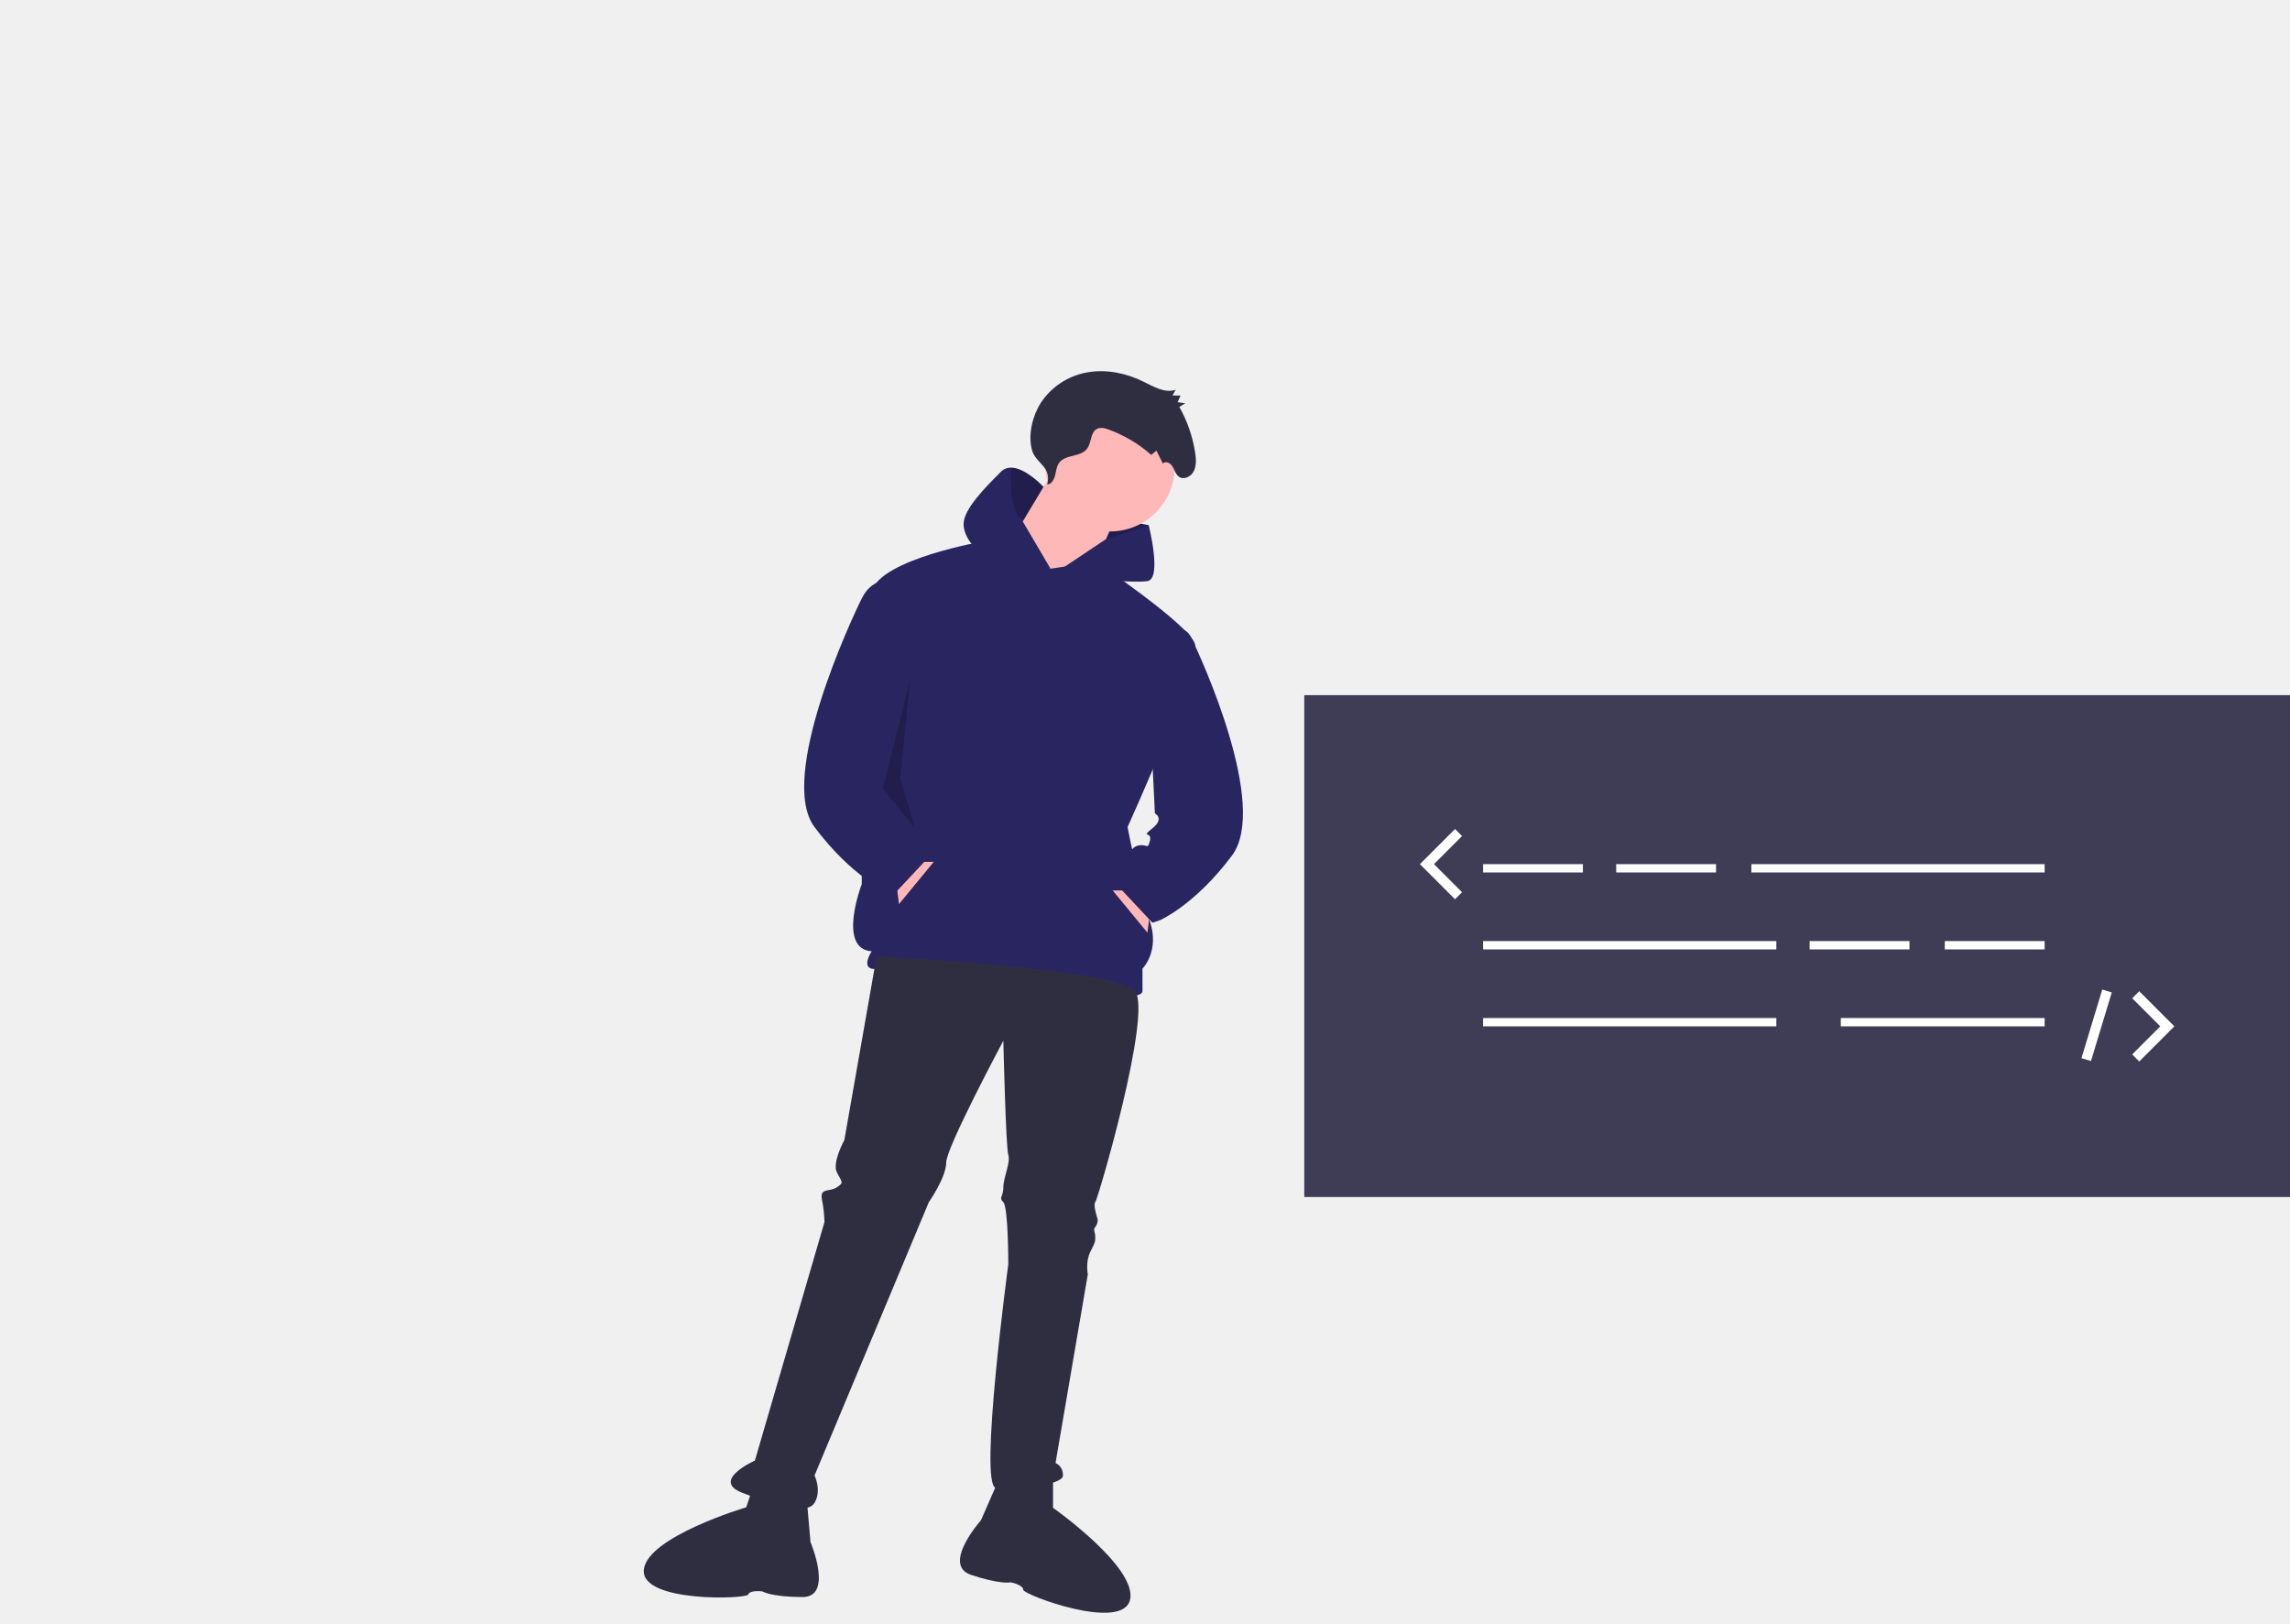
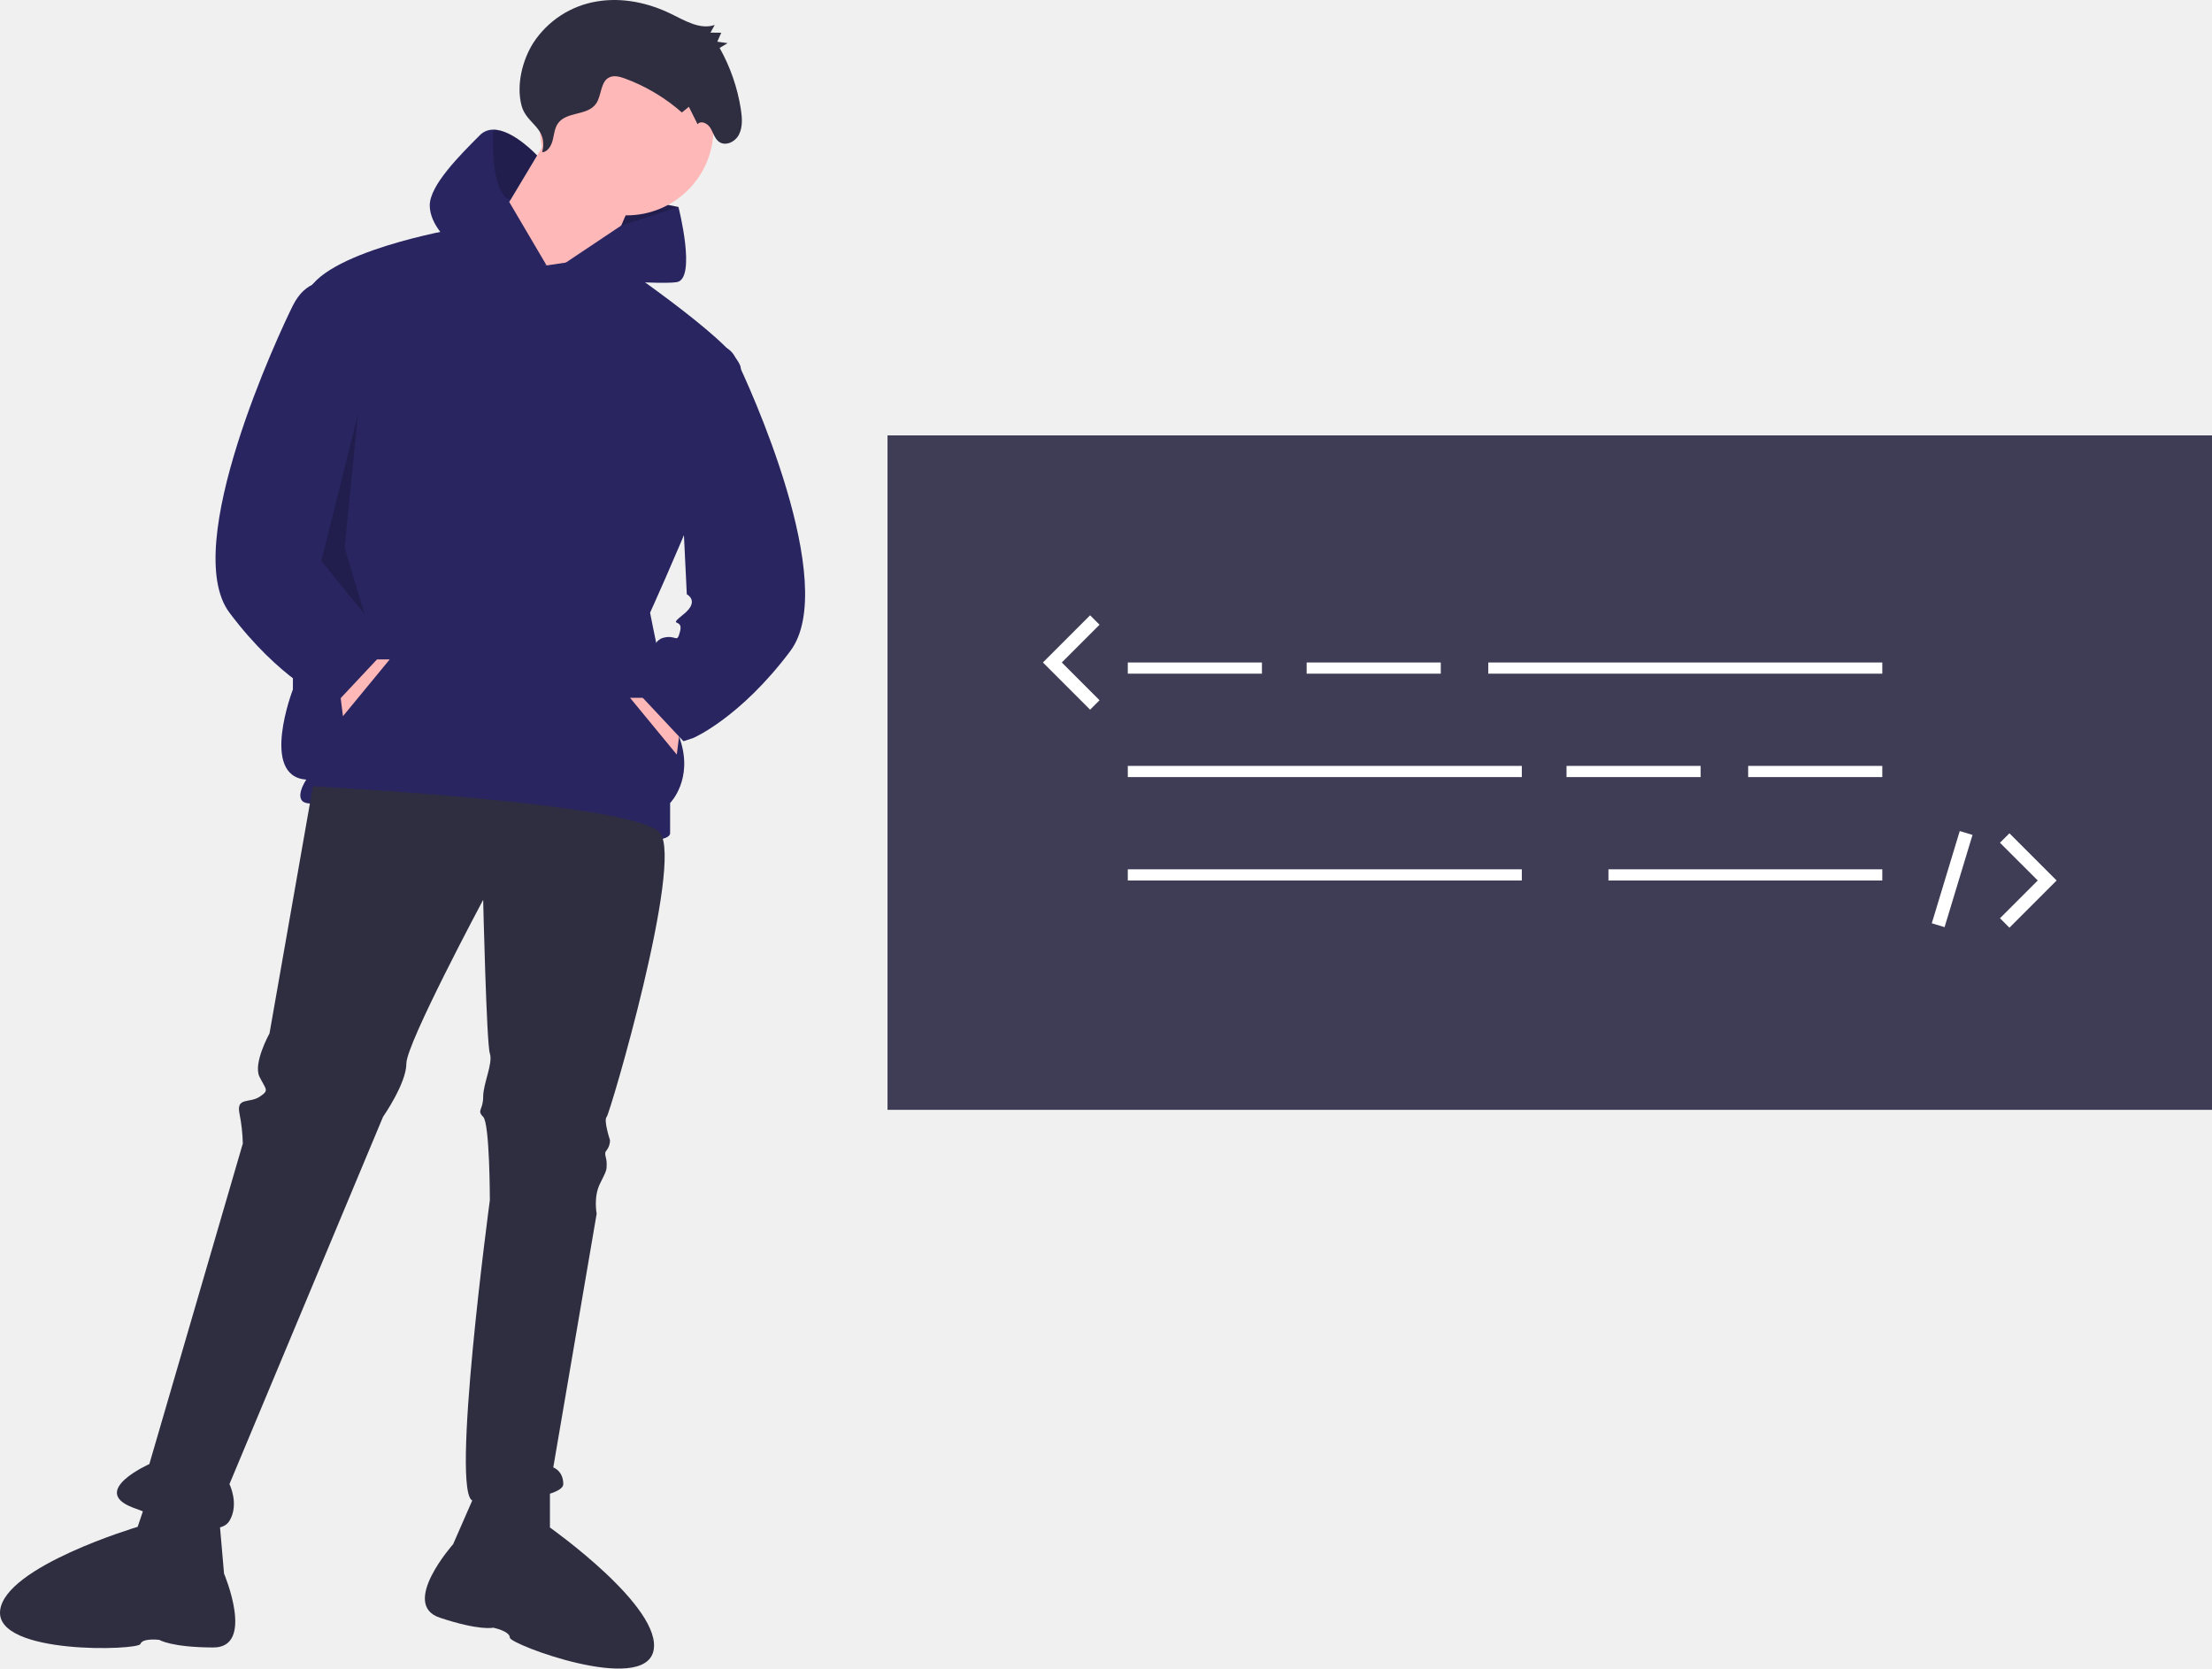
- <svg xmlns="http://www.w3.org/2000/svg" id="e4bbe722-77af-4dff-9d23-13f94132c30a" data-name="Layer 1" width="921.72" height="653.41" viewBox="0 0 921.72 653.41" version="1.1">
+ <svg xmlns="http://www.w3.org/2000/svg" id="e4bbe722-77af-4dff-9d23-13f94132c30a" data-name="Layer 1" width="662.61" height="499.748" viewBox="0 0 662.61 499.748" version="1.1">
  <defs id="defs1110" />
-   <polygon points="458.344 218.41 462.344 211.41 442.344 207.41 440.344 217.41 443.344 225.41 458.344 218.41" fill="#292561" id="polygon1041" />
-   <polygon points="458.344 218.41 462.344 211.41 442.344 207.41 440.344 217.41 443.344 225.41 458.344 218.41" opacity="0.2" id="polygon1043" />
-   <circle cx="446.844" cy="187.91" r="26" fill="#ffb8b8" id="circle1045" />
-   <polygon points="424.844 187.91 403.844 222.91 434.844 240.91 450.844 203.91 424.844 187.91" fill="#ffb8b8" id="polygon1047" />
-   <path d="M561.984,352.205l-27-11s-41,7-45,20-4,118-4,118-10,26,4,27c0,0-4,6,0,7s45,0,61,5,48,9,48,4v-9s7-7,3-19-9-38-9-38,30-66,27-74-39.627-32.738-39.627-32.738Z" transform="translate(-139.1401 -123.2952)" fill="#292561" id="path1049" />
-   <polygon points="360.844 355.91 361.844 363.91 375.844 346.91 370.844 346.91 360.844 355.91" fill="#ffb8b8" id="polygon1051" />
-   <path d="M561.984,352.205l-29-7s-6-5-6-11,9-15,15-21a5.535,5.535,0,0,1,4.02-1.67c5.94-.05,13.14,7.74,13.14,7.74l-7.99,13.33-.36.59Z" transform="translate(-139.1401 -123.2952)" fill="#292561" id="path1053" />
-   <path d="M584.337,340.263l17.147-5.559s5.5,21.5-.5,22.5-39-2-39-2Z" transform="translate(-139.1401 -123.2952)" fill="#292561" id="path1055" />
-   <path d="M491.984,508.205l-13,74s-5,9-3,13,3,4,0,6-7,0-6,5a51.043,51.043,0,0,1,1,9l-28,96s-18,8-5,13,26,9,29,4,0-11,0-11l46-110s7-10,7-16,23-49,23-49,1,43,2,46-2,9-2,13-2,4,0,6,2,25,2,25-12,89-5,90,27-1,27-5-3-5-3-5l13-76s-1-5,1-9,2-4,2-6-1-3,0-4a4.938,4.938,0,0,0,1-3s-2-6-1-7,23-76,16-85S491.984,508.205,491.984,508.205Z" transform="translate(-139.1401 -123.2952)" fill="#2f2e41" id="path1057" />
-   <path d="M540.984,719.205l-7,16s-16,18-4,22,16,3,16,3,5,1,5,3,40,17,43,4-31-37-31-37v-12Z" transform="translate(-139.1401 -123.2952)" fill="#2f2e41" id="path1059" />
-   <path d="M463.849,726.611l1.514,17.398s9.402,22.172-3.247,22.124-16.119-2.276-16.119-2.276-5.057-.652-5.697,1.243S396.964,768.412,398.28,755.136s41.207-25.14,41.207-25.14L443.325,718.626Z" transform="translate(-139.1401 -123.2952)" fill="#2f2e41" id="path1061" />
-   <path d="M560.66,318.322c1.606-.108,2.677-1.858,3.121-3.524s.558-3.49,1.465-4.922c2.486-3.922,8.95-2.338,11.575-6.153,1.614-2.346,1.277-6.167,3.607-7.66,1.472-.943,3.348-.457,4.969.135a54.307,54.307,0,0,1,17.116,10.194l2.088-1.7,2.608,5.214c1.011-1.219,2.961-.274,3.81,1.082s1.26,3.088,2.47,4.076c1.929,1.574,4.941.241,6.11-2.041s.975-5.072.57-7.641a54.737,54.737,0,0,0-6.348-18.322l2.386-1.432-3.085-.441,1.181-2.679-3.232-.038,1.276-2.29c-4.344,1.491-8.834-1.24-12.983-3.275-6.941-3.405-14.748-5.039-22.284-3.774A28.168,28.168,0,0,0,558.027,285.508c-3.286,5.166-5.183,12.667-3.54,18.854C555.98,309.985,562.498,310.861,560.66,318.322Z" transform="translate(-139.1401 -123.2952)" fill="#2f2e41" id="path1063" />
-   <path d="M495.984,357.205s-6-1-10,7-34,72-19,92,29,26,29,26l3,1,15-16-5-7s0-7-4-8-4,2-5-2,4-1-1-5-1-6-1-6Z" transform="translate(-139.1401 -123.2952)" fill="#292561" id="path1065" />
-   <polygon points="462.844 367.41 461.844 375.41 447.844 358.41 452.844 358.41 462.844 367.41" fill="#ffb8b8" id="polygon1067" />
-   <path d="M600.484,378.705s14-7,18,1,31.5,68,16.5,88-29,26-29,26l-3,1-15-16,5-7s0-7,4-8,4,2,5-2-4-1,1-5,1-6,1-6Z" transform="translate(-139.1401 -123.2952)" fill="#292561" id="path1069" />
-   <polygon points="366.344 273.41 355.344 317.41 368.344 333.41 362.344 313.41 366.344 273.41" opacity="0.2" id="polygon1071" />
-   <path d="M559.144,319.275l-7.99,13.33c-5.02-1.74-5.44-13.39-5.15-21.07C551.944,311.485,559.144,319.275,559.144,319.275Z" transform="translate(-139.1401 -123.2952)" opacity="0.2" id="path1073" />
-   <rect x="524.968" y="279.811" width="396.752" height="202" fill="#3f3d56" id="rect1081" />
-   <rect x="596.945" y="347.829" width="40.18" height="3.348" fill="#292561" id="rect1083" style="fill:#ffffff" />
-   <rect x="650.518" y="347.829" width="40.18" height="3.348" fill="#292561" id="rect1085" style="fill:#ffffff" />
-   <rect x="728.366" y="378.801" width="40.18" height="3.348" fill="#292561" id="rect1087" style="fill:#ffffff" />
-   <rect x="782.777" y="378.801" width="40.18" height="3.348" fill="#292561" id="rect1089" style="fill:#ffffff" />
-   <rect x="704.928" y="347.829" width="118.028" height="3.348" fill="#292561" id="rect1091" style="fill:#ffffff" />
-   <rect x="596.945" y="378.801" width="118.028" height="3.348" fill="#292561" id="rect1093" style="fill:#ffffff" />
-   <rect x="596.945" y="409.773" width="118.028" height="3.348" fill="#292561" id="rect1095" style="fill:#ffffff" />
-   <rect x="740.923" y="409.773" width="82.034" height="3.348" fill="#292561" id="rect1097" style="fill:#ffffff" />
-   <polygon points="585.652 361.964 571.516 347.829 585.652 333.693 588.48 336.521 577.172 347.829 588.48 359.136 585.652 361.964" fill="#292561" id="polygon1099" style="fill:#ffffff" />
-   <polygon points="861.036 427.257 858.208 424.429 869.516 413.12 858.208 401.813 861.036 398.985 875.172 413.12 861.036 427.257" fill="#292561" id="polygon1101" style="fill:#ffffff" />
-   <rect x="968.591" y="533.998" width="28.864" height="4" transform="translate(45.81388 1198.014) rotate(-73.13998)" fill="#292561" id="rect1103" style="fill:#ffffff" />
+   <polygon points="443.344,225.41 458.344,218.41 462.344,211.41 442.344,207.41 440.344,217.41 " id="polygon1041" transform="translate(-259.1101,-149.4095)" style="fill:#292561" />
+   <polygon points="443.344,225.41 458.344,218.41 462.344,211.41 442.344,207.41 440.344,217.41 " id="polygon1043" transform="translate(-259.1101,-149.4095)" style="opacity:0.2" />
+   <circle cx="187.734" cy="38.5" r="26" id="circle1045" style="fill:#ffb8b8" />
+   <polygon points="424.844,187.91 403.844,222.91 434.844,240.91 450.844,203.91 " id="polygon1047" transform="translate(-259.1101,-149.4095)" style="fill:#ffb8b8" />
+   <path d="m 163.734,79.5 -27,-11 c 0,0 -41,7 -45,20 -4,13 -4,118 -4,118 0,0 -10,26 4,27 0,0 -4,6 0,7 4,1 45,0 61,5 16,5 48,9 48,4 v -9 c 0,0 7,-7 3,-19 -4,-12 -9,-38 -9,-38 0,0 30,-66 27,-74 -3,-8 -39.627,-32.738 -39.627,-32.738 z" id="path1049" style="fill:#292561" />
+   <polygon points="360.844,355.91 361.844,363.91 375.844,346.91 370.844,346.91 " id="polygon1051" transform="translate(-259.1101,-149.4095)" style="fill:#ffb8b8" />
+   <path d="m 163.734,79.5 -29,-7 c 0,0 -6,-5 -6,-11 0,-6 9,-15 15,-21 a 5.535,5.535 0 0 1 4.02,-1.67 c 5.94,-0.05 13.14,7.74 13.14,7.74 l -7.99,13.33 -0.36,0.59 z" id="path1053" style="fill:#292561" />
+   <path d="m 186.087,67.559 17.147,-5.559 c 0,0 5.5,21.5 -0.5,22.5 -6,1 -39,-2 -39,-2 z" id="path1055" style="fill:#292561" />
+   <path d="m 93.734,235.5 -13,74 c 0,0 -5,9 -3,13 2,4 3,4 0,6 -3,2 -7,0 -6,5 a 51.043,51.043 0 0 1 1,9 l -28,96 c 0,0 -18,8 -5,13 13,5 26,9 29,4 3,-5 0,-11 0,-11 l 46,-110 c 0,0 7,-10 7,-16 0,-6 23,-49 23,-49 0,0 1,43 2,46 1,3 -2,9 -2,13 0,4 -2,4 0,6 2,2 2,25 2,25 0,0 -12,89 -5,90 7,1 27,-1 27,-5 0,-4 -3,-5 -3,-5 l 13,-76 c 0,0 -1,-5 1,-9 2,-4 2,-4 2,-6 0,-2 -1,-3 0,-4 a 4.938,4.938 0 0 0 1,-3 c 0,0 -2,-6 -1,-7 1,-1 23,-76 16,-85 -7,-9 -104,-14 -104,-14 z" id="path1057" style="fill:#2f2e41" />
+   <path d="m 142.734,446.5 -7,16 c 0,0 -16,18 -4,22 12,4 16,3 16,3 0,0 5,1 5,3 0,2 40,17 43,4 3,-13 -31,-37 -31,-37 v -12 z" id="path1059" style="fill:#2f2e41" />
+   <path d="m 65.599,453.906 1.514,17.398 c 0,0 9.402,22.172 -3.247,22.124 -12.649,-0.049 -16.119,-2.276 -16.119,-2.276 0,0 -5.057,-0.652 -5.697,1.243 -0.64,1.895 -43.336,3.312 -42.02,-9.965 C 1.346,469.154 41.236,457.291 41.236,457.291 l 3.838,-11.37 z" id="path1061" style="fill:#2f2e41" />
+   <path d="m 162.41,45.618 c 1.606,-0.108 2.677,-1.858 3.121,-3.524 0.444,-1.666 0.558,-3.49 1.465,-4.922 2.486,-3.922 8.95,-2.338 11.575,-6.153 1.614,-2.346 1.277,-6.167 3.607,-7.66 1.472,-0.943 3.348,-0.457 4.969,0.135 a 54.307,54.307 0 0 1 17.116,10.194 l 2.088,-1.7 2.608,5.214 c 1.011,-1.219 2.961,-0.274 3.81,1.082 0.849,1.356 1.26,3.088 2.47,4.076 1.929,1.574 4.941,0.241 6.11,-2.041 1.168,-2.282 0.975,-5.072 0.57,-7.641 a 54.737,54.737 0 0 0 -6.348,-18.322 l 2.386,-1.432 -3.085,-0.441 1.181,-2.679 -3.232,-0.038 1.276,-2.29 c -4.344,1.491 -8.834,-1.24 -12.983,-3.275 -6.941,-3.405 -14.748,-5.039 -22.284,-3.774 A 28.168,28.168 0 0 0 159.777,12.803 c -3.286,5.166 -5.183,12.667 -3.54,18.854 1.493,5.623 8.011,6.499 6.173,13.96 z" id="path1063" style="fill:#2f2e41" />
+   <path d="m 97.734,84.5 c 0,0 -6,-1 -10,7 -4,8 -34,72 -19,92 15,20 29,26 29,26 l 3,1 15,-16 -5,-7 c 0,0 0,-7 -4,-8 -4,-1 -4,2 -5,-2 -1,-4 4,-1 -1,-5 -5,-4 -1,-6 -1,-6 z" id="path1065" style="fill:#292561" />
+   <polygon points="462.844,367.41 461.844,375.41 447.844,358.41 452.844,358.41 " id="polygon1067" transform="translate(-259.1101,-149.4095)" style="fill:#ffb8b8" />
+   <path d="m 202.234,106 c 0,0 14,-7 18,1 4,8 31.5,68 16.5,88 -15,20 -29,26 -29,26 l -3,1 -15,-16 5,-7 c 0,0 0,-7 4,-8 4,-1 4,2 5,-2 1,-4 -4,-1 1,-5 5,-4 1,-6 1,-6 z" id="path1069" style="fill:#292561" />
+   <polygon points="366.344,273.41 355.344,317.41 368.344,333.41 362.344,313.41 " id="polygon1071" transform="translate(-259.1101,-149.4095)" style="opacity:0.2" />
+   <path d="m 160.894,46.57 -7.99,13.33 c -5.02,-1.74 -5.44,-13.39 -5.15,-21.07 5.94,-0.05 13.14,7.74 13.14,7.74 z" id="path1073" style="opacity:0.2" />
+   <rect x="265.858" y="130.401" width="396.752" height="202" id="rect1081" style="fill:#3f3d56" />
+   <rect x="337.835" y="198.419" width="40.18" height="3.348" id="rect1083" style="fill:#ffffff" />
+   <rect x="391.408" y="198.419" width="40.18" height="3.348" id="rect1085" style="fill:#ffffff" />
+   <rect x="469.256" y="229.391" width="40.18" height="3.348" id="rect1087" style="fill:#ffffff" />
+   <rect x="523.666" y="229.391" width="40.18" height="3.348" id="rect1089" style="fill:#ffffff" />
+   <rect x="445.818" y="198.419" width="118.028" height="3.348" id="rect1091" style="fill:#ffffff" />
+   <rect x="337.835" y="229.391" width="118.028" height="3.348" id="rect1093" style="fill:#ffffff" />
+   <rect x="337.835" y="260.363" width="118.028" height="3.348" id="rect1095" style="fill:#ffffff" />
+   <rect x="481.812" y="260.363" width="82.034" height="3.348" id="rect1097" style="fill:#ffffff" />
+   <polygon points="577.172,347.829 588.48,359.136 585.652,361.964 571.516,347.829 585.652,333.693 588.48,336.521 " id="polygon1099" style="fill:#ffffff" transform="translate(-259.1101,-149.4095)" />
+   <polygon points="861.036,398.985 875.172,413.12 861.036,427.257 858.208,424.429 869.516,413.12 858.208,401.813 " id="polygon1101" style="fill:#ffffff" transform="translate(-259.1101,-149.4095)" />
+   <rect x="-96.803" y="634.001" width="28.864" height="4" transform="rotate(-73.13998)" id="rect1103" style="fill:#ffffff" />
</svg>
